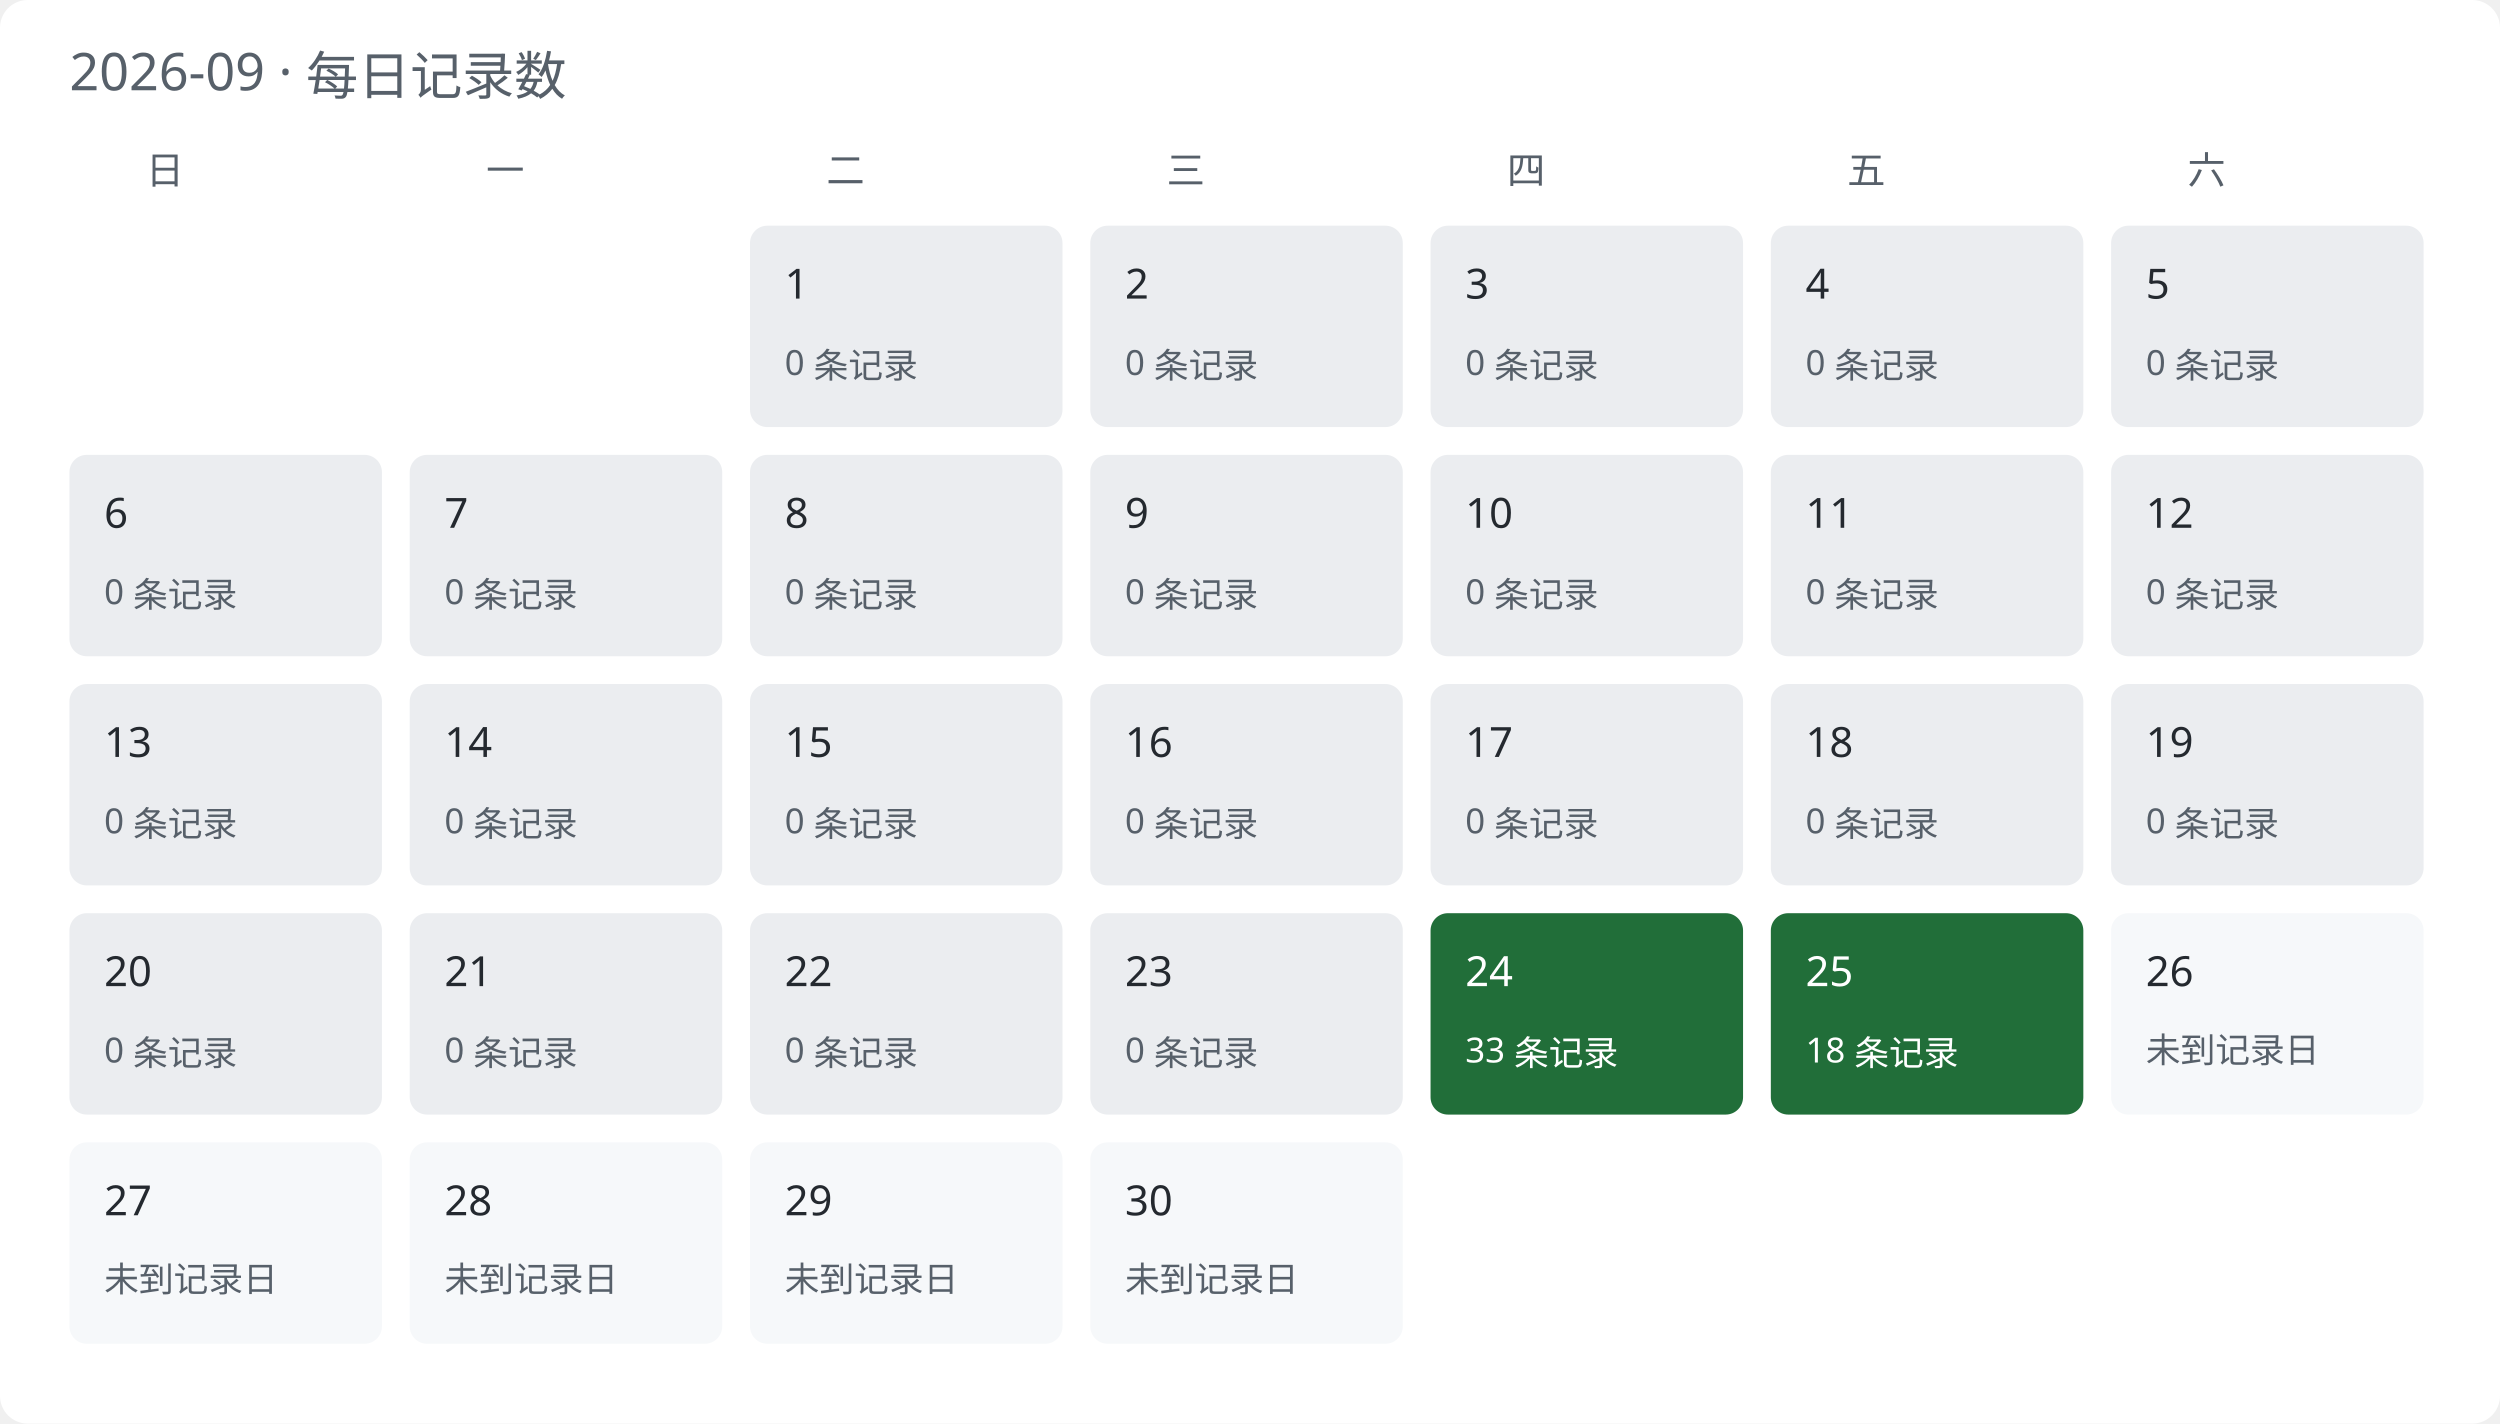
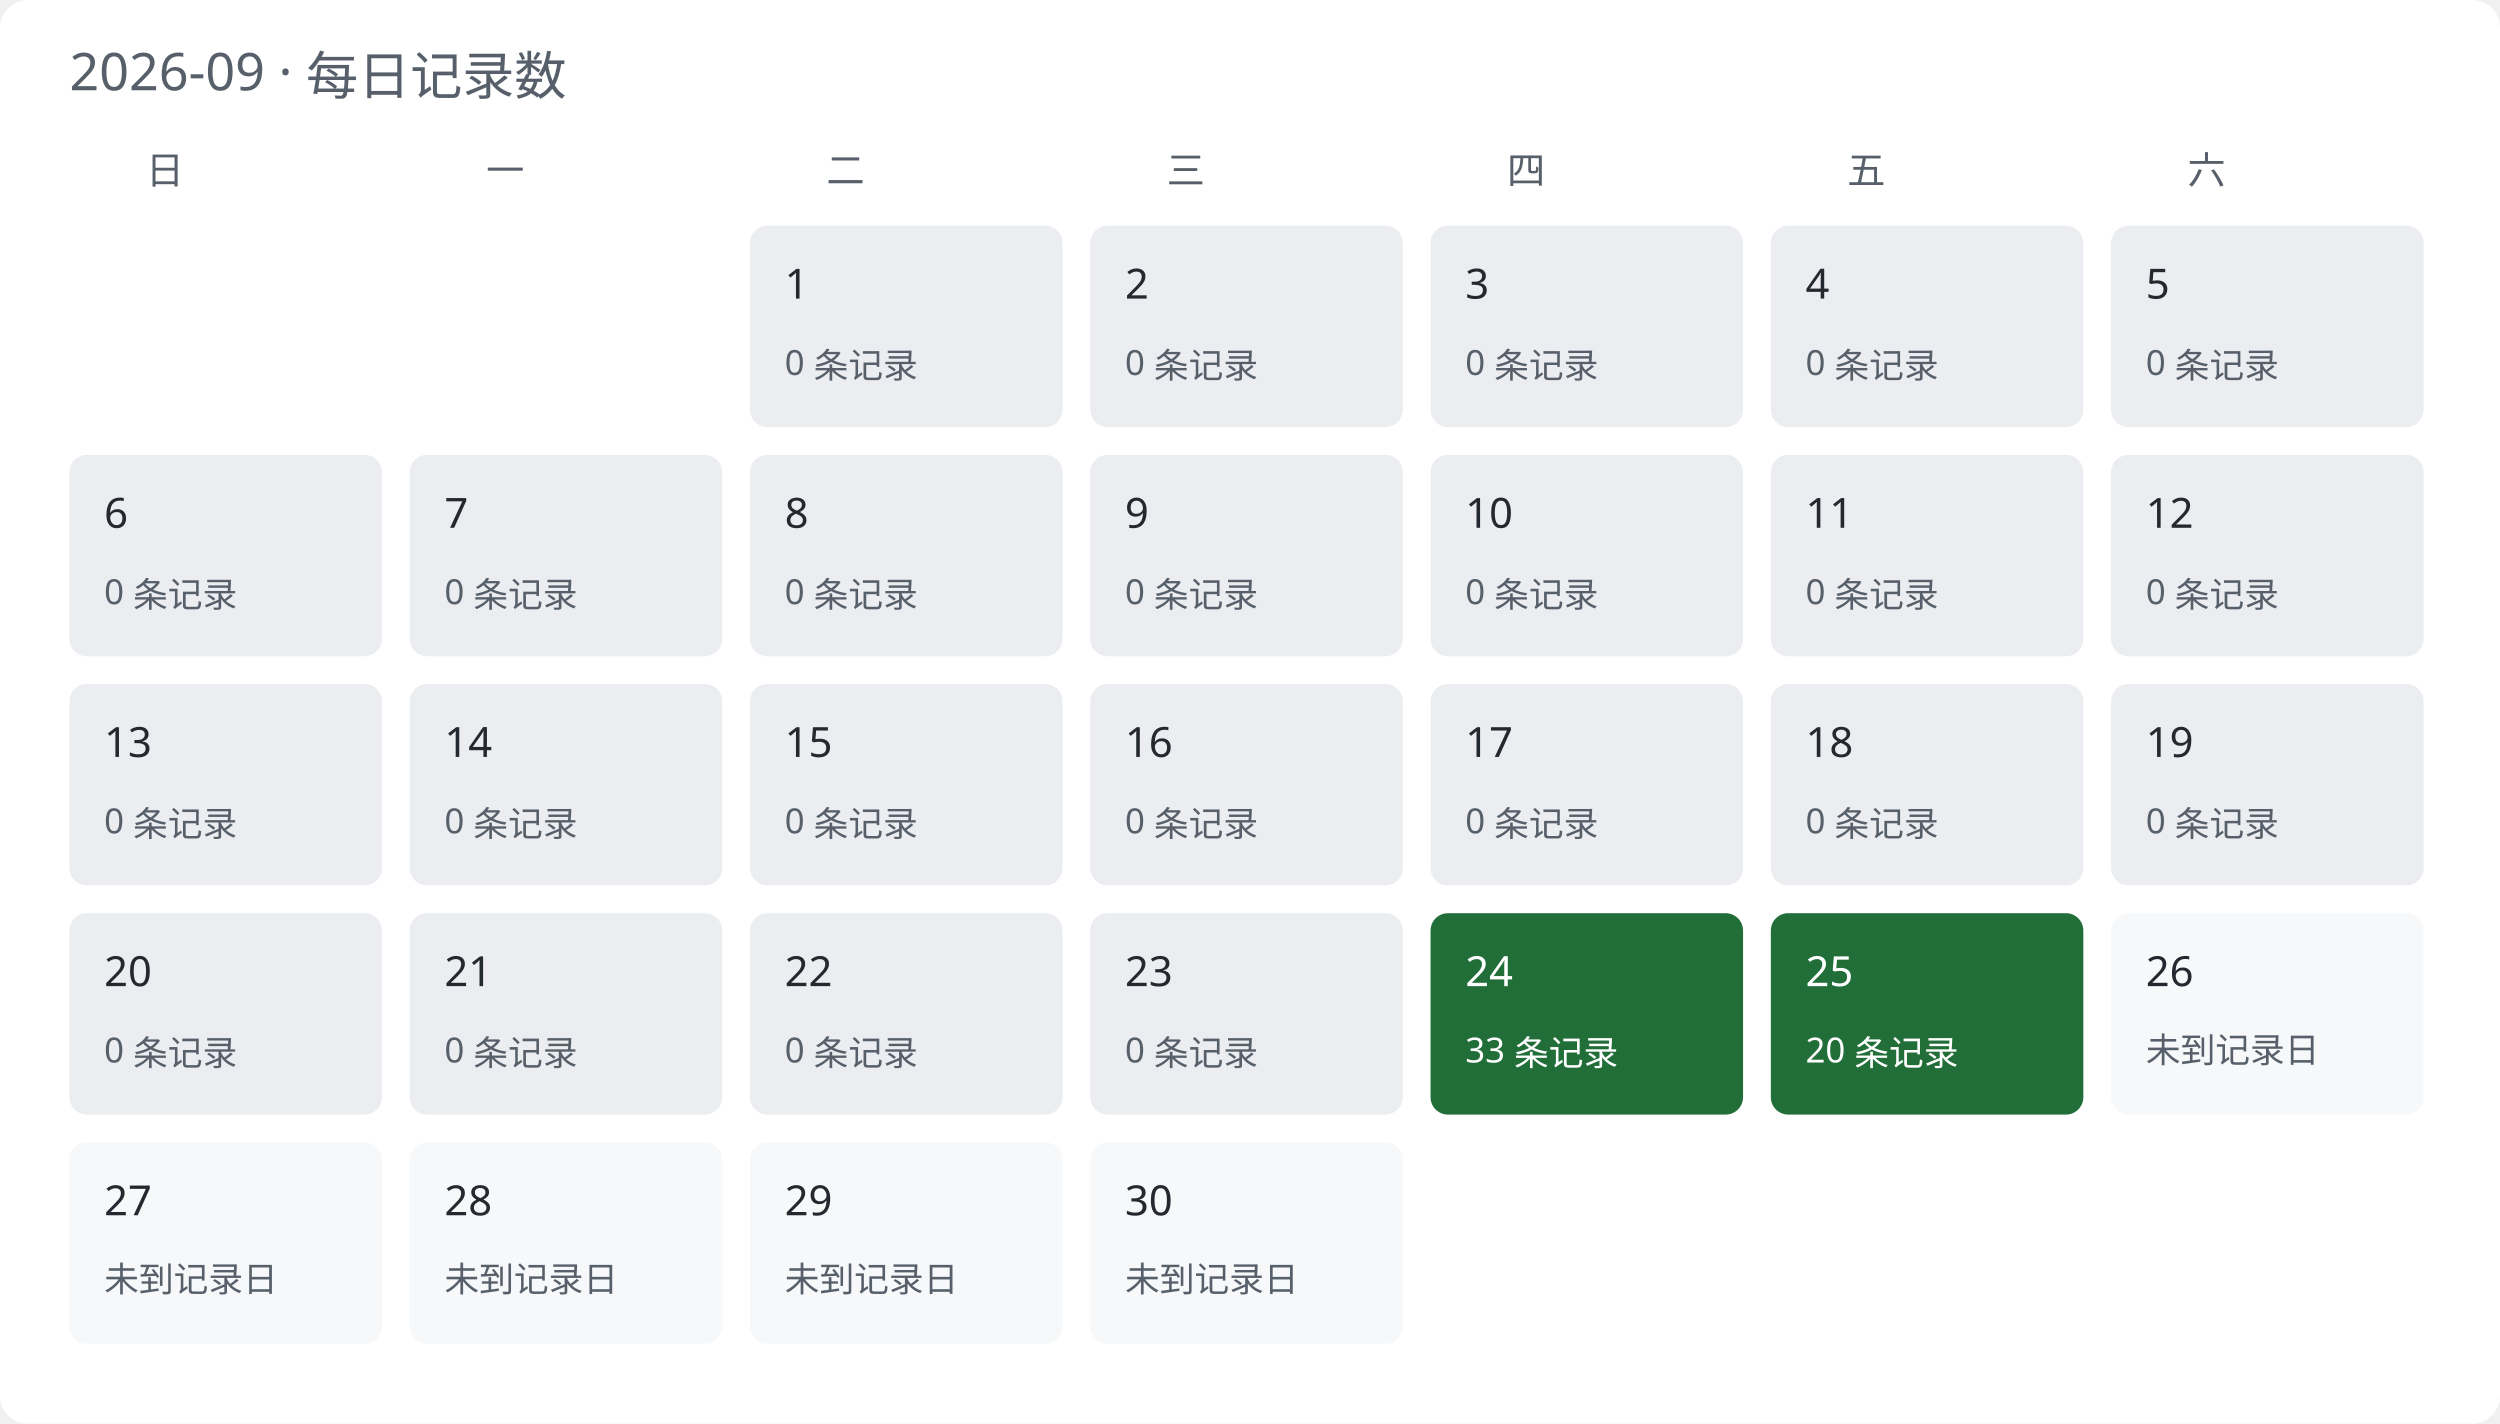
<svg xmlns="http://www.w3.org/2000/svg" width="720" height="410" viewBox="0 0 720 410" role="img" aria-label="每日开发记录月历">
  <rect width="100%" height="100%" rx="8" fill="#fff" />
  <g font-family="system-ui, sans-serif">
    <text x="20" y="26" font-size="15" fill="#57606a">2026-09 · 每日记录数</text>
    <text x="42" y="53" font-size="11" fill="#57606a">日</text>
    <text x="140" y="53" font-size="11" fill="#57606a">一</text>
    <text x="238" y="53" font-size="11" fill="#57606a">二</text>
    <text x="336" y="53" font-size="11" fill="#57606a">三</text>
    <text x="434" y="53" font-size="11" fill="#57606a">四</text>
    <text x="532" y="53" font-size="11" fill="#57606a">五</text>
    <text x="630" y="53" font-size="11" fill="#57606a">六</text>
    <g data-date="2026-09-01" data-count="0">
      <rect x="216" y="65" width="90" height="58" rx="5" fill="#ebedf0" />
      <text x="226" y="86" font-size="12" fill="#24292f">1</text>
      <text x="226" y="108" font-size="10" fill="#57606a">0 条记录</text>
    </g>
    <g data-date="2026-09-02" data-count="0">
      <rect x="314" y="65" width="90" height="58" rx="5" fill="#ebedf0" />
      <text x="324" y="86" font-size="12" fill="#24292f">2</text>
      <text x="324" y="108" font-size="10" fill="#57606a">0 条记录</text>
    </g>
    <g data-date="2026-09-03" data-count="0">
      <rect x="412" y="65" width="90" height="58" rx="5" fill="#ebedf0" />
      <text x="422" y="86" font-size="12" fill="#24292f">3</text>
      <text x="422" y="108" font-size="10" fill="#57606a">0 条记录</text>
    </g>
    <g data-date="2026-09-04" data-count="0">
      <rect x="510" y="65" width="90" height="58" rx="5" fill="#ebedf0" />
      <text x="520" y="86" font-size="12" fill="#24292f">4</text>
      <text x="520" y="108" font-size="10" fill="#57606a">0 条记录</text>
    </g>
    <g data-date="2026-09-05" data-count="0">
      <rect x="608" y="65" width="90" height="58" rx="5" fill="#ebedf0" />
      <text x="618" y="86" font-size="12" fill="#24292f">5</text>
      <text x="618" y="108" font-size="10" fill="#57606a">0 条记录</text>
    </g>
    <g data-date="2026-09-06" data-count="0">
      <rect x="20" y="131" width="90" height="58" rx="5" fill="#ebedf0" />
      <text x="30" y="152" font-size="12" fill="#24292f">6</text>
      <text x="30" y="174" font-size="10" fill="#57606a">0 条记录</text>
    </g>
    <g data-date="2026-09-07" data-count="0">
      <rect x="118" y="131" width="90" height="58" rx="5" fill="#ebedf0" />
      <text x="128" y="152" font-size="12" fill="#24292f">7</text>
      <text x="128" y="174" font-size="10" fill="#57606a">0 条记录</text>
    </g>
    <g data-date="2026-09-08" data-count="0">
      <rect x="216" y="131" width="90" height="58" rx="5" fill="#ebedf0" />
      <text x="226" y="152" font-size="12" fill="#24292f">8</text>
      <text x="226" y="174" font-size="10" fill="#57606a">0 条记录</text>
    </g>
    <g data-date="2026-09-09" data-count="0">
      <rect x="314" y="131" width="90" height="58" rx="5" fill="#ebedf0" />
      <text x="324" y="152" font-size="12" fill="#24292f">9</text>
      <text x="324" y="174" font-size="10" fill="#57606a">0 条记录</text>
    </g>
    <g data-date="2026-09-10" data-count="0">
      <rect x="412" y="131" width="90" height="58" rx="5" fill="#ebedf0" />
      <text x="422" y="152" font-size="12" fill="#24292f">10</text>
      <text x="422" y="174" font-size="10" fill="#57606a">0 条记录</text>
    </g>
    <g data-date="2026-09-11" data-count="0">
      <rect x="510" y="131" width="90" height="58" rx="5" fill="#ebedf0" />
      <text x="520" y="152" font-size="12" fill="#24292f">11</text>
      <text x="520" y="174" font-size="10" fill="#57606a">0 条记录</text>
    </g>
    <g data-date="2026-09-12" data-count="0">
      <rect x="608" y="131" width="90" height="58" rx="5" fill="#ebedf0" />
      <text x="618" y="152" font-size="12" fill="#24292f">12</text>
      <text x="618" y="174" font-size="10" fill="#57606a">0 条记录</text>
    </g>
    <g data-date="2026-09-13" data-count="0">
      <rect x="20" y="197" width="90" height="58" rx="5" fill="#ebedf0" />
      <text x="30" y="218" font-size="12" fill="#24292f">13</text>
      <text x="30" y="240" font-size="10" fill="#57606a">0 条记录</text>
    </g>
    <g data-date="2026-09-14" data-count="0">
      <rect x="118" y="197" width="90" height="58" rx="5" fill="#ebedf0" />
      <text x="128" y="218" font-size="12" fill="#24292f">14</text>
      <text x="128" y="240" font-size="10" fill="#57606a">0 条记录</text>
    </g>
    <g data-date="2026-09-15" data-count="0">
      <rect x="216" y="197" width="90" height="58" rx="5" fill="#ebedf0" />
      <text x="226" y="218" font-size="12" fill="#24292f">15</text>
      <text x="226" y="240" font-size="10" fill="#57606a">0 条记录</text>
    </g>
    <g data-date="2026-09-16" data-count="0">
      <rect x="314" y="197" width="90" height="58" rx="5" fill="#ebedf0" />
      <text x="324" y="218" font-size="12" fill="#24292f">16</text>
      <text x="324" y="240" font-size="10" fill="#57606a">0 条记录</text>
    </g>
    <g data-date="2026-09-17" data-count="0">
      <rect x="412" y="197" width="90" height="58" rx="5" fill="#ebedf0" />
      <text x="422" y="218" font-size="12" fill="#24292f">17</text>
      <text x="422" y="240" font-size="10" fill="#57606a">0 条记录</text>
    </g>
    <g data-date="2026-09-18" data-count="0">
      <rect x="510" y="197" width="90" height="58" rx="5" fill="#ebedf0" />
      <text x="520" y="218" font-size="12" fill="#24292f">18</text>
      <text x="520" y="240" font-size="10" fill="#57606a">0 条记录</text>
    </g>
    <g data-date="2026-09-19" data-count="0">
      <rect x="608" y="197" width="90" height="58" rx="5" fill="#ebedf0" />
      <text x="618" y="218" font-size="12" fill="#24292f">19</text>
      <text x="618" y="240" font-size="10" fill="#57606a">0 条记录</text>
    </g>
    <g data-date="2026-09-20" data-count="0">
      <rect x="20" y="263" width="90" height="58" rx="5" fill="#ebedf0" />
      <text x="30" y="284" font-size="12" fill="#24292f">20</text>
      <text x="30" y="306" font-size="10" fill="#57606a">0 条记录</text>
    </g>
    <g data-date="2026-09-21" data-count="0">
      <rect x="118" y="263" width="90" height="58" rx="5" fill="#ebedf0" />
      <text x="128" y="284" font-size="12" fill="#24292f">21</text>
      <text x="128" y="306" font-size="10" fill="#57606a">0 条记录</text>
    </g>
    <g data-date="2026-09-22" data-count="0">
      <rect x="216" y="263" width="90" height="58" rx="5" fill="#ebedf0" />
      <text x="226" y="284" font-size="12" fill="#24292f">22</text>
      <text x="226" y="306" font-size="10" fill="#57606a">0 条记录</text>
    </g>
    <g data-date="2026-09-23" data-count="0">
      <rect x="314" y="263" width="90" height="58" rx="5" fill="#ebedf0" />
      <text x="324" y="284" font-size="12" fill="#24292f">23</text>
      <text x="324" y="306" font-size="10" fill="#57606a">0 条记录</text>
    </g>
    <g data-date="2026-09-24" data-count="33">
      <rect x="412" y="263" width="90" height="58" rx="5" fill="#216e39" />
      <text x="422" y="284" font-size="12" fill="#fff">24</text>
      <text x="422" y="306" font-size="10" fill="#fff">33 条记录</text>
    </g>
-     <g data-date="2026-09-25" data-count="18">
+     <g data-date="2026-09-25" data-count="20">
      <rect x="510" y="263" width="90" height="58" rx="5" fill="#216e39" />
      <text x="520" y="284" font-size="12" fill="#fff">25</text>
-       <text x="520" y="306" font-size="10" fill="#fff">18 条记录</text>
+       <text x="520" y="306" font-size="10" fill="#fff">20 条记录</text>
    </g>
    <g data-date="2026-09-26" data-count="0">
      <rect x="608" y="263" width="90" height="58" rx="5" fill="#f6f8fa" />
      <text x="618" y="284" font-size="12" fill="#24292f">26</text>
      <text x="618" y="306" font-size="10" fill="#57606a">未到记录日</text>
    </g>
    <g data-date="2026-09-27" data-count="0">
      <rect x="20" y="329" width="90" height="58" rx="5" fill="#f6f8fa" />
      <text x="30" y="350" font-size="12" fill="#24292f">27</text>
      <text x="30" y="372" font-size="10" fill="#57606a">未到记录日</text>
    </g>
    <g data-date="2026-09-28" data-count="0">
      <rect x="118" y="329" width="90" height="58" rx="5" fill="#f6f8fa" />
      <text x="128" y="350" font-size="12" fill="#24292f">28</text>
      <text x="128" y="372" font-size="10" fill="#57606a">未到记录日</text>
    </g>
    <g data-date="2026-09-29" data-count="0">
      <rect x="216" y="329" width="90" height="58" rx="5" fill="#f6f8fa" />
      <text x="226" y="350" font-size="12" fill="#24292f">29</text>
      <text x="226" y="372" font-size="10" fill="#57606a">未到记录日</text>
    </g>
    <g data-date="2026-09-30" data-count="0">
      <rect x="314" y="329" width="90" height="58" rx="5" fill="#f6f8fa" />
      <text x="324" y="350" font-size="12" fill="#24292f">30</text>
      <text x="324" y="372" font-size="10" fill="#57606a">未到记录日</text>
    </g>
  </g>
</svg>
